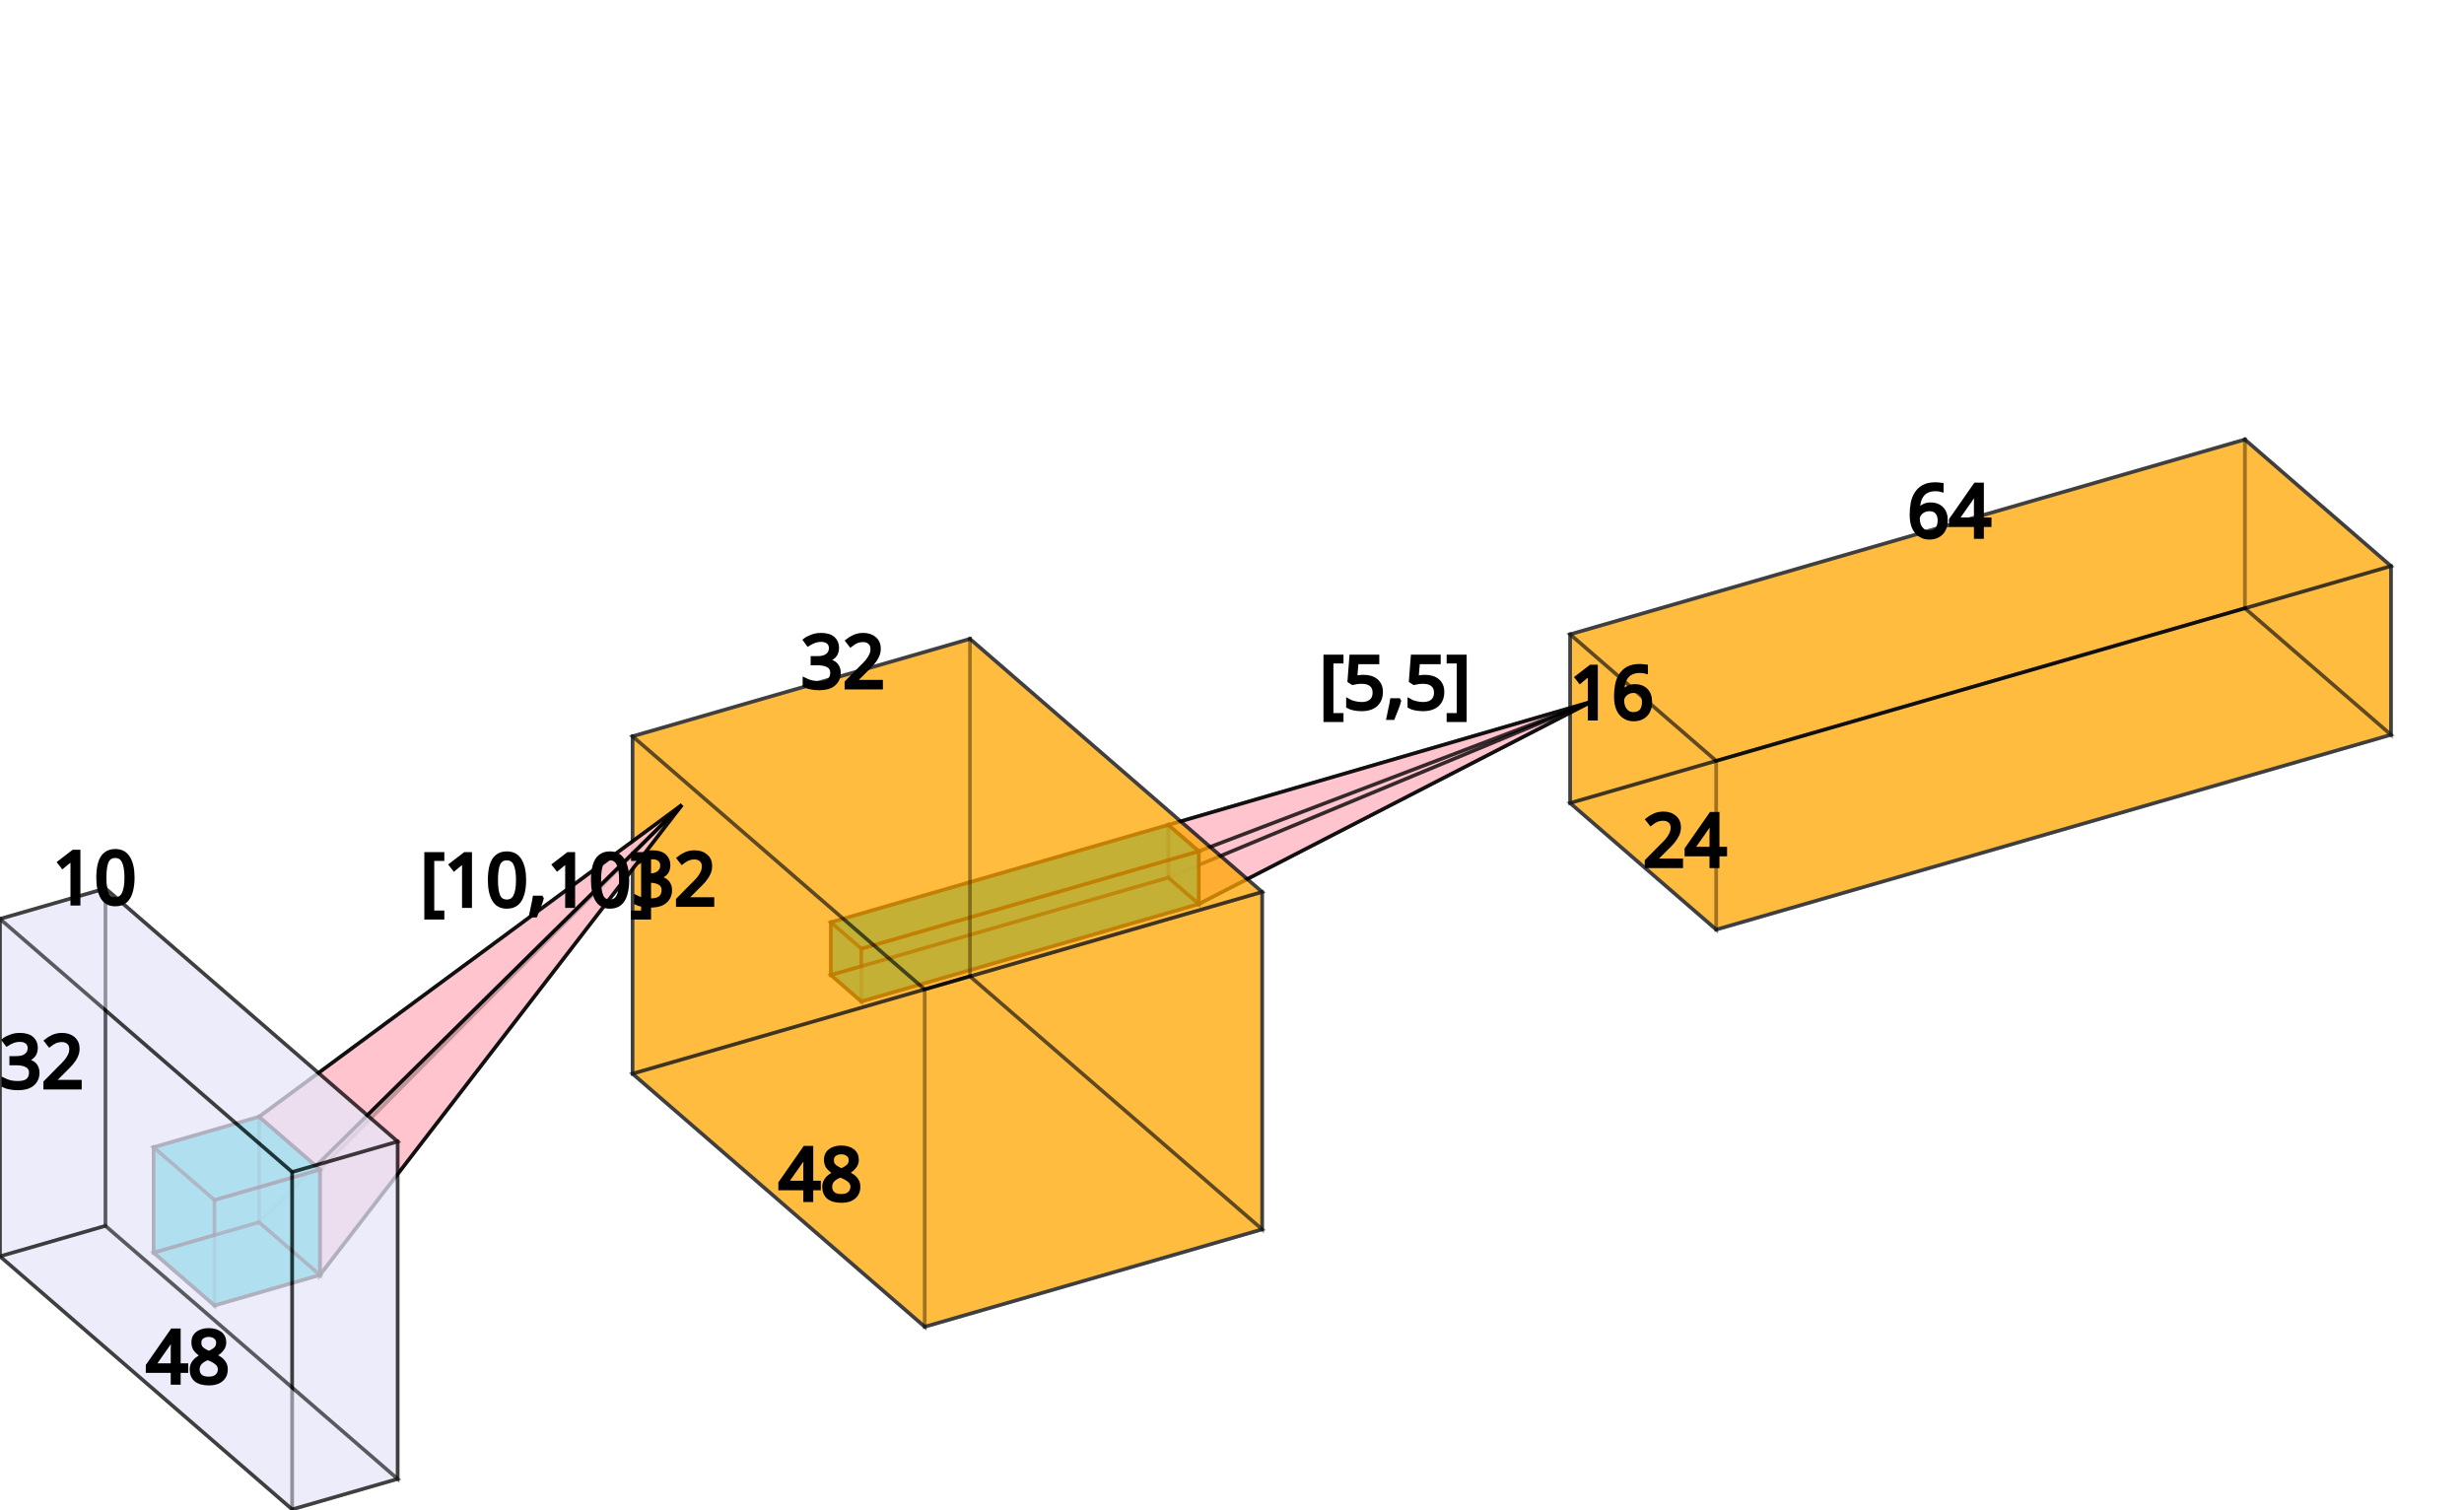
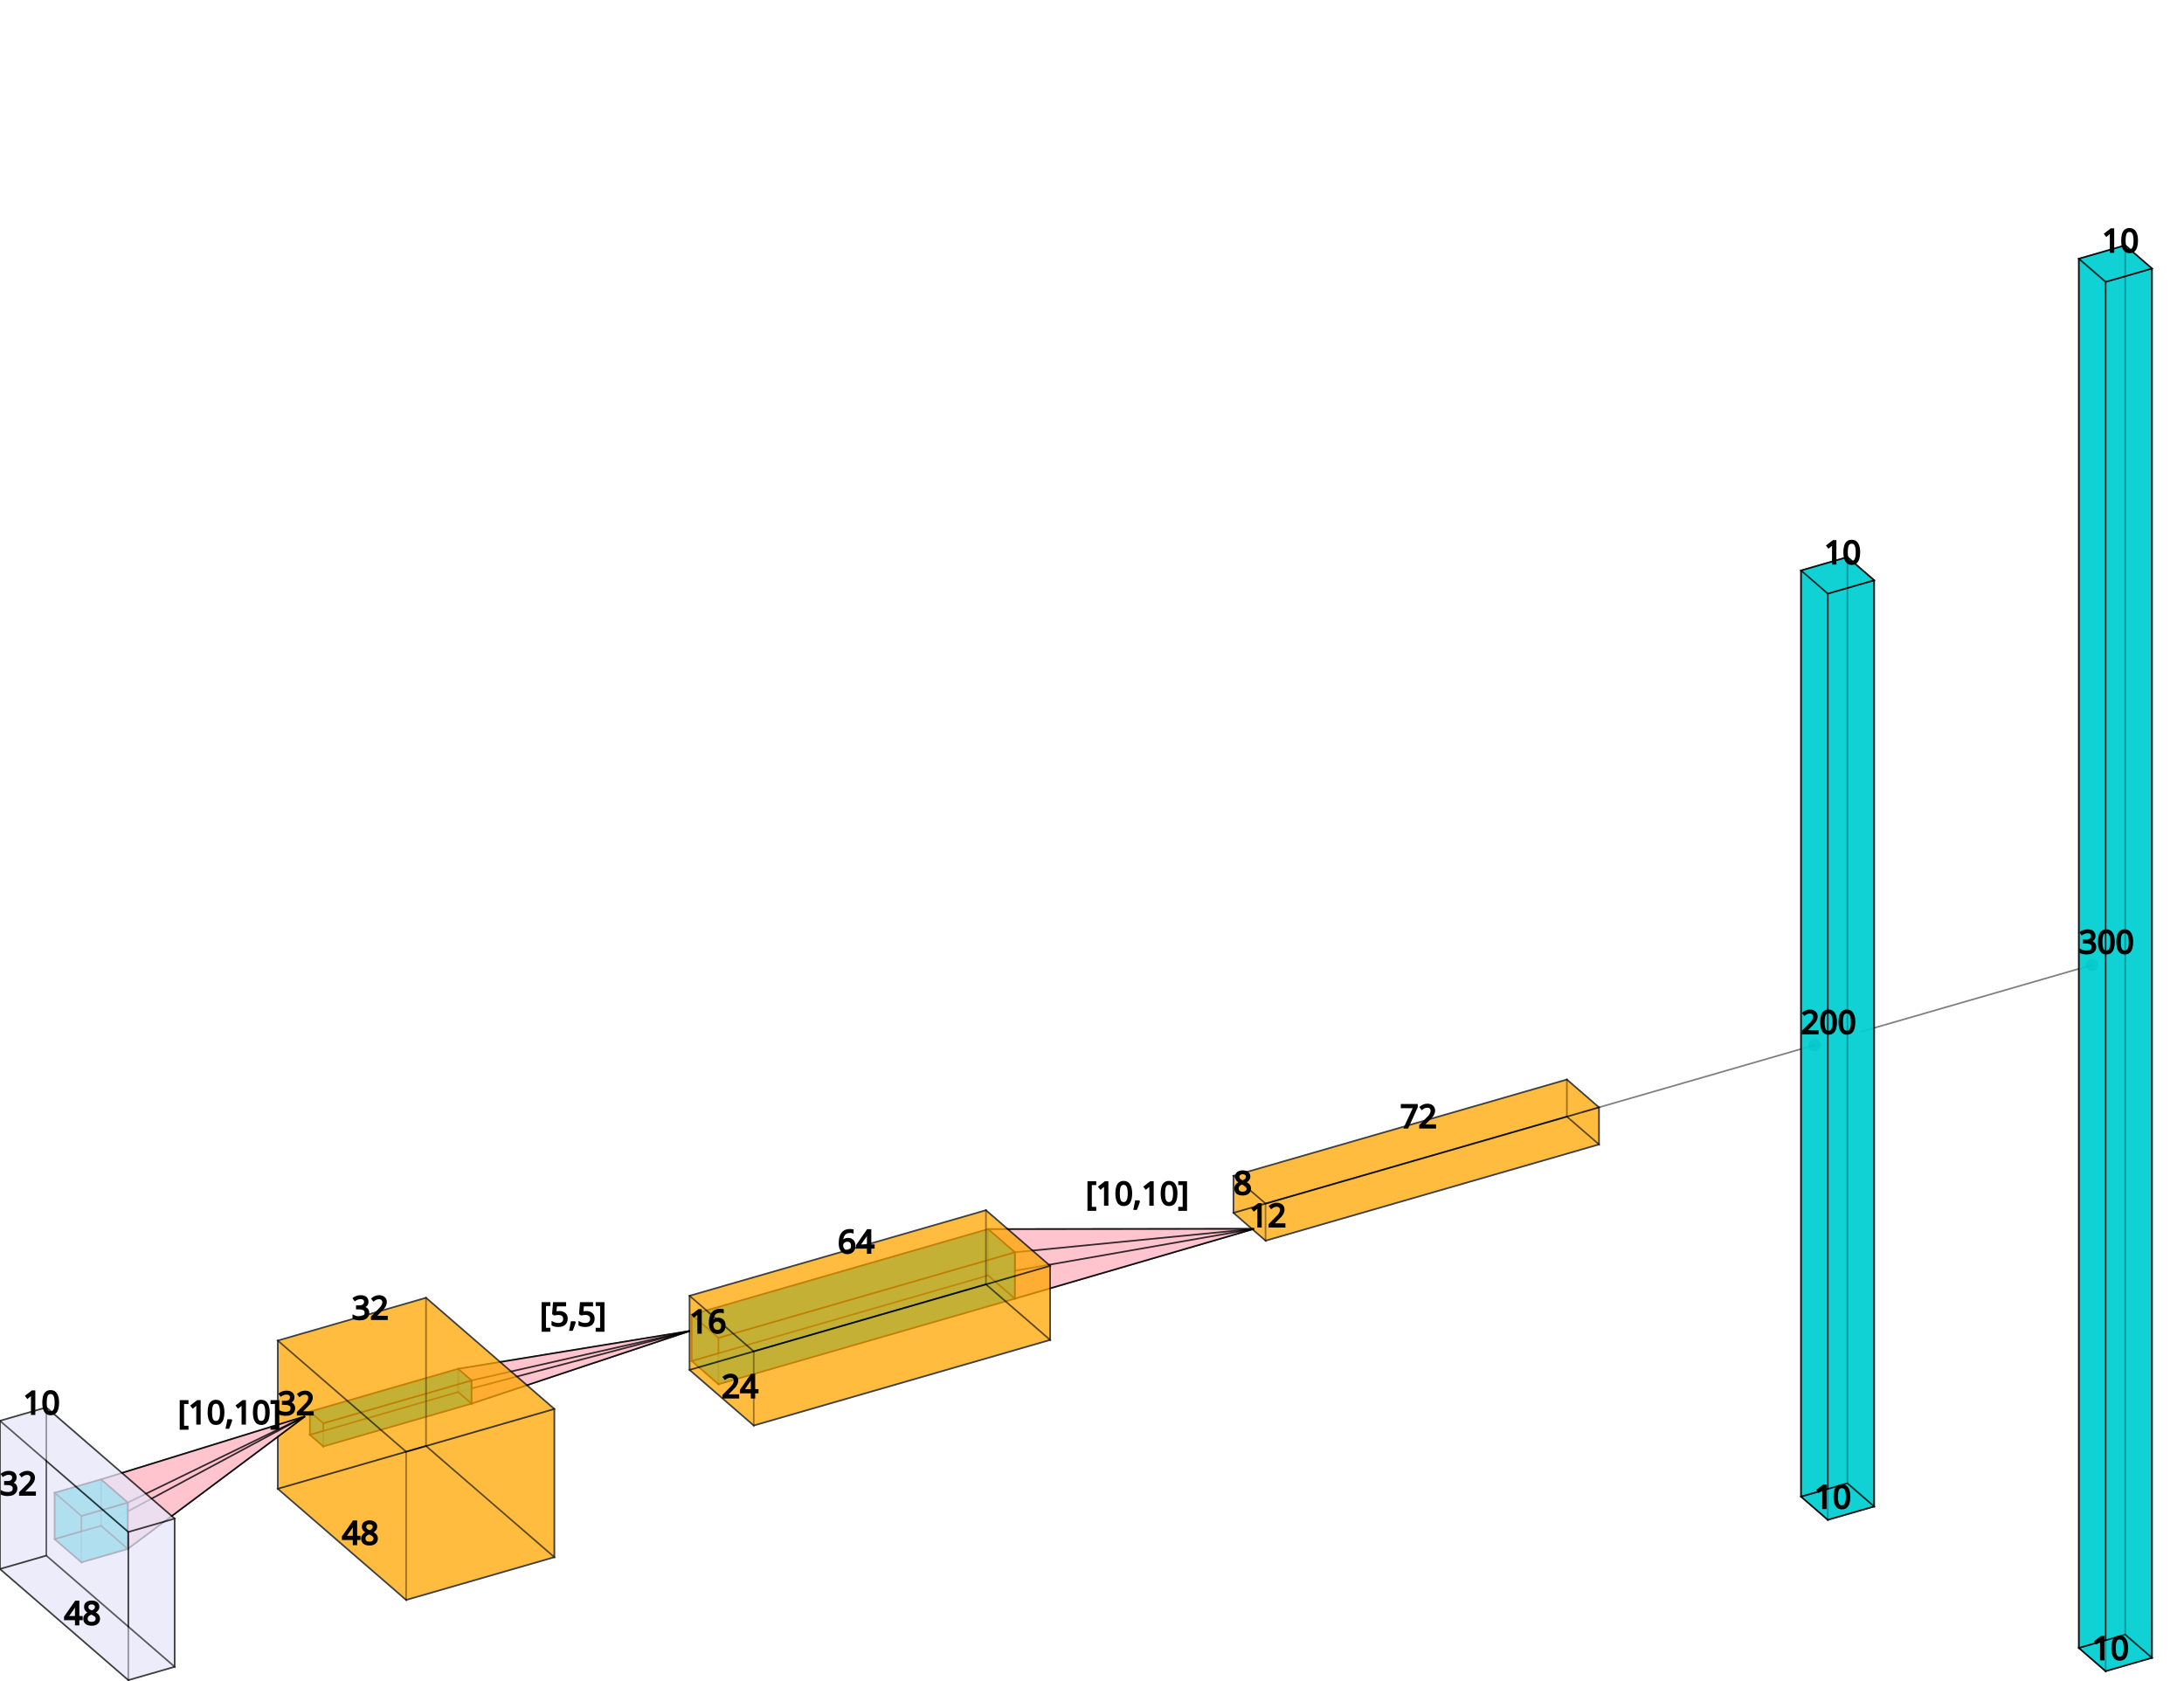
- <svg xmlns="http://www.w3.org/2000/svg" width="100%" height="100%" viewBox="-101.201 -77.329 202.401 123.978">
+ <svg xmlns="http://www.w3.org/2000/svg" width="100%" height="100%" viewBox="-205.99 -237.304 408.479 314.204">
  <g stroke="black" stroke-width="0.3">
-     <path opacity="0.5" fill="orange" d="M83.201 -41.224 L95.201 -30.831 L95.201 -16.975 L83.201 -27.367 L83.201 -41.224" stroke-linecap="square" />
-     <path opacity="0.5" fill="orange" d="M27.775 -25.224 L39.775 -14.831 L39.775 -0.975 L27.775 -11.367 L27.775 -25.224" stroke-linecap="square" />
-     <path opacity="0.5" fill="orange" d="M83.201 -41.224 L27.775 -25.224 L27.775 -11.367 L83.201 -27.367 L83.201 -41.224" stroke-linecap="square" />
-     <path opacity="0.5" fill="orange" d="M95.201 -30.831 L39.775 -14.831 L39.775 -0.975 L95.201 -16.975 L95.201 -30.831" stroke-linecap="square" />
-     <path opacity="0.5" fill="orange" d="M83.201 -41.224 L95.201 -30.831 L39.775 -14.831 L27.775 -25.224 L83.201 -41.224" stroke-linecap="square" />
-     <path opacity="0.5" fill="orange" d="M83.201 -27.367 L95.201 -16.975 L39.775 -0.975 L27.775 -11.367 L83.201 -27.367" stroke-linecap="square" />
-     <text style="fill:black;font-family:calibri;font-size:6" x="27.775" y="-18.296">16</text>
-     <text style="fill:black;font-family:calibri;font-size:6" x="33.775" y="-6.171">24</text>
-     <text style="fill:black;font-family:calibri;font-size:6" x="55.488" y="-33.224">64</text>
-     <path opacity="0.75" fill="pink" d="M-5.234 -9.569 L-2.734 -7.404 L29.507 -19.684 L-5.234 -9.569" />
-     <path opacity="0.75" fill="pink" d="M-5.234 -9.569 L-5.234 -5.239 L29.507 -19.684 L-5.234 -9.569" />
-     <path opacity="0.75" fill="pink" d="M-2.734 -7.404 L-2.734 -3.073 L29.507 -19.684 L-2.734 -7.404" />
-     <path opacity="0.75" fill="pink" d="M-5.234 -5.239 L-2.734 -3.073 L29.507 -19.684 L-5.234 -5.239" />
-     <text style="fill:black;font-family:calibri;font-size:6" x="7.179" y="-19.126">[5,5]</text>
-     <path opacity="0.75" fill="darkturquoise" d="M-5.234 -9.569 L-2.734 -7.404 L-2.734 -3.073 L-5.234 -5.239 L-5.234 -9.569" stroke-linecap="square" />
-     <path opacity="0.75" fill="darkturquoise" d="M-32.947 -1.569 L-30.447 0.596 L-30.447 4.927 L-32.947 2.761 L-32.947 -1.569" stroke-linecap="square" />
-     <path opacity="0.75" fill="darkturquoise" d="M-5.234 -9.569 L-32.947 -1.569 L-32.947 2.761 L-5.234 -5.239 L-5.234 -9.569" stroke-linecap="square" />
-     <path opacity="0.75" fill="darkturquoise" d="M-2.734 -7.404 L-30.447 0.596 L-30.447 4.927 L-2.734 -3.073 L-2.734 -7.404" stroke-linecap="square" />
-     <path opacity="0.75" fill="darkturquoise" d="M-5.234 -9.569 L-2.734 -7.404 L-30.447 0.596 L-32.947 -1.569 L-5.234 -9.569" stroke-linecap="square" />
-     <path opacity="0.75" fill="darkturquoise" d="M-5.234 -5.239 L-2.734 -3.073 L-30.447 4.927 L-32.947 2.761 L-5.234 -5.239" stroke-linecap="square" />
-     <path opacity="0.5" fill="orange" d="M-21.526 -24.848 L2.474 -4.063 L2.474 23.649 L-21.526 2.865 L-21.526 -24.848" stroke-linecap="square" />
-     <path opacity="0.5" fill="orange" d="M-49.239 -16.848 L-25.239 3.937 L-25.239 31.649 L-49.239 10.865 L-49.239 -16.848" stroke-linecap="square" />
-     <path opacity="0.5" fill="orange" d="M-21.526 -24.848 L-49.239 -16.848 L-49.239 10.865 L-21.526 2.865 L-21.526 -24.848" stroke-linecap="square" />
-     <path opacity="0.5" fill="orange" d="M2.474 -4.063 L-25.239 3.937 L-25.239 31.649 L2.474 23.649 L2.474 -4.063" stroke-linecap="square" />
-     <path opacity="0.5" fill="orange" d="M-21.526 -24.848 L2.474 -4.063 L-25.239 3.937 L-49.239 -16.848 L-21.526 -24.848" stroke-linecap="square" />
-     <path opacity="0.5" fill="orange" d="M-21.526 2.865 L2.474 23.649 L-25.239 31.649 L-49.239 10.865 L-21.526 2.865" stroke-linecap="square" />
-     <text style="fill:black;font-family:calibri;font-size:6" x="-49.239" y="-2.992">32</text>
-     <text style="fill:black;font-family:calibri;font-size:6" x="-37.239" y="21.257">48</text>
-     <text style="fill:black;font-family:calibri;font-size:6" x="-35.383" y="-20.848">32</text>
-     <path opacity="0.75" fill="pink" d="M-79.923 14.407 L-74.923 18.737 L-45.188 -11.212 L-79.923 14.407" />
-     <path opacity="0.75" fill="pink" d="M-79.923 14.407 L-79.923 23.067 L-45.188 -11.212 L-79.923 14.407" />
-     <path opacity="0.75" fill="pink" d="M-74.923 18.737 L-74.923 27.397 L-45.188 -11.212 L-74.923 18.737" />
-     <path opacity="0.75" fill="pink" d="M-79.923 23.067 L-74.923 27.397 L-45.188 -11.212 L-79.923 23.067" />
-     <text style="fill:black;font-family:calibri;font-size:6" x="-66.678" y="-2.903">[10,10]</text>
-     <path opacity="0.75" fill="darkturquoise" d="M-79.923 14.407 L-74.923 18.737 L-74.923 27.397 L-79.923 23.067 L-79.923 14.407" stroke-linecap="square" />
-     <path opacity="0.75" fill="darkturquoise" d="M-88.583 16.907 L-83.583 21.237 L-83.583 29.897 L-88.583 25.567 L-88.583 16.907" stroke-linecap="square" />
-     <path opacity="0.75" fill="darkturquoise" d="M-79.923 14.407 L-88.583 16.907 L-88.583 25.567 L-79.923 23.067 L-79.923 14.407" stroke-linecap="square" />
-     <path opacity="0.75" fill="darkturquoise" d="M-74.923 18.737 L-83.583 21.237 L-83.583 29.897 L-74.923 27.397 L-74.923 18.737" stroke-linecap="square" />
-     <path opacity="0.75" fill="darkturquoise" d="M-79.923 14.407 L-74.923 18.737 L-83.583 21.237 L-88.583 16.907 L-79.923 14.407" stroke-linecap="square" />
-     <path opacity="0.75" fill="darkturquoise" d="M-79.923 23.067 L-74.923 27.397 L-83.583 29.897 L-88.583 25.567 L-79.923 23.067" stroke-linecap="square" />
-     <path opacity="0.5" fill="lavender" d="M-92.54 -4.348 L-68.54 16.437 L-68.54 44.149 L-92.54 23.365 L-92.54 -4.348" stroke-linecap="square" />
-     <path opacity="0.5" fill="lavender" d="M-101.201 -1.848 L-77.201 18.937 L-77.201 46.649 L-101.201 25.865 L-101.201 -1.848" stroke-linecap="square" />
-     <path opacity="0.5" fill="lavender" d="M-92.54 -4.348 L-101.201 -1.848 L-101.201 25.865 L-92.54 23.365 L-92.54 -4.348" stroke-linecap="square" />
-     <path opacity="0.5" fill="lavender" d="M-68.54 16.437 L-77.201 18.937 L-77.201 46.649 L-68.54 44.149 L-68.54 16.437" stroke-linecap="square" />
-     <path opacity="0.5" fill="lavender" d="M-92.54 -4.348 L-68.54 16.437 L-77.201 18.937 L-101.201 -1.848 L-92.54 -4.348" stroke-linecap="square" />
-     <path opacity="0.5" fill="lavender" d="M-92.54 23.365 L-68.54 44.149 L-77.201 46.649 L-101.201 25.865 L-92.54 23.365" stroke-linecap="square" />
-     <text style="fill:black;font-family:calibri;font-size:6" x="-101.201" y="12.008">32</text>
-     <text style="fill:black;font-family:calibri;font-size:6" x="-89.201" y="36.257">48</text>
-     <text style="fill:black;font-family:calibri;font-size:6" x="-96.87" y="-3.098">10</text>
+     <path opacity="0.5" stroke="black" d="M142.028 -44.349 L185.329 -56.849" stroke-linecap="square" />
+     <circle opacity="0.5" cx="185.329" cy="-56.849" r="1" fill="black" />
+     <path opacity="0.75" fill="darkturquoise" d="M191.49 -191.418 L196.49 -187.088 L196.49 72.72 L191.49 68.389 L191.49 -191.418" stroke-linecap="square" />
+     <path opacity="0.75" fill="darkturquoise" d="M182.829 -188.918 L187.829 -184.588 L187.829 75.22 L182.829 70.889 L182.829 -188.918" stroke-linecap="square" />
+     <path opacity="0.75" fill="darkturquoise" d="M191.49 -191.418 L182.829 -188.918 L182.829 70.889 L191.49 68.389 L191.49 -191.418" stroke-linecap="square" />
+     <path opacity="0.75" fill="darkturquoise" d="M196.49 -187.088 L187.829 -184.588 L187.829 75.22 L196.49 72.72 L196.49 -187.088" stroke-linecap="square" />
+     <path opacity="0.75" fill="darkturquoise" d="M191.49 -191.418 L196.49 -187.088 L187.829 -184.588 L182.829 -188.918 L191.49 -191.418" stroke-linecap="square" />
+     <path opacity="0.75" fill="darkturquoise" d="M191.49 68.389 L196.49 72.72 L187.829 75.22 L182.829 70.889 L191.49 68.389" stroke-linecap="square" />
+     <text style="fill:black;font-family:calibri;font-size:6" x="182.829" y="-59.014">300</text>
+     <text style="fill:black;font-family:calibri;font-size:6" x="185.329" y="73.054">10</text>
+     <text style="fill:black;font-family:calibri;font-size:6" x="187.16" y="-190.168">10</text>
+     <path opacity="0.5" stroke="black" d="M90.067 -29.349 L133.368 -41.849" stroke-linecap="square" />
+     <circle opacity="0.5" cx="133.368" cy="-41.849" r="1" fill="black" />
+     <path opacity="0.75" fill="darkturquoise" d="M139.528 -133.117 L144.528 -128.787 L144.528 44.418 L139.528 40.088 L139.528 -133.117" stroke-linecap="square" />
+     <path opacity="0.75" fill="darkturquoise" d="M130.868 -130.617 L135.868 -126.287 L135.868 46.918 L130.868 42.588 L130.868 -130.617" stroke-linecap="square" />
+     <path opacity="0.75" fill="darkturquoise" d="M139.528 -133.117 L130.868 -130.617 L130.868 42.588 L139.528 40.088 L139.528 -133.117" stroke-linecap="square" />
+     <path opacity="0.75" fill="darkturquoise" d="M144.528 -128.787 L135.868 -126.287 L135.868 46.918 L144.528 44.418 L144.528 -128.787" stroke-linecap="square" />
+     <path opacity="0.75" fill="darkturquoise" d="M139.528 -133.117 L144.528 -128.787 L135.868 -126.287 L130.868 -130.617 L139.528 -133.117" stroke-linecap="square" />
+     <path opacity="0.75" fill="darkturquoise" d="M139.528 40.088 L144.528 44.418 L135.868 46.918 L130.868 42.588 L139.528 40.088" stroke-linecap="square" />
+     <text style="fill:black;font-family:calibri;font-size:6" x="130.868" y="-44.014">200</text>
+     <text style="fill:black;font-family:calibri;font-size:6" x="133.368" y="44.753">10</text>
+     <text style="fill:black;font-family:calibri;font-size:6" x="135.198" y="-131.867">10</text>
+     <path opacity="0.5" fill="orange" d="M87.067 -35.412 L93.067 -30.215 L93.067 -23.287 L87.067 -28.483 L87.067 -35.412" stroke-linecap="square" />
+     <path opacity="0.5" fill="orange" d="M24.713 -17.412 L30.713 -12.215 L30.713 -5.287 L24.713 -10.483 L24.713 -17.412" stroke-linecap="square" />
+     <path opacity="0.5" fill="orange" d="M87.067 -35.412 L24.713 -17.412 L24.713 -10.483 L87.067 -28.483 L87.067 -35.412" stroke-linecap="square" />
+     <path opacity="0.5" fill="orange" d="M93.067 -30.215 L30.713 -12.215 L30.713 -5.287 L93.067 -23.287 L93.067 -30.215" stroke-linecap="square" />
+     <path opacity="0.5" fill="orange" d="M87.067 -35.412 L93.067 -30.215 L30.713 -12.215 L24.713 -17.412 L87.067 -35.412" stroke-linecap="square" />
+     <path opacity="0.5" fill="orange" d="M87.067 -28.483 L93.067 -23.287 L30.713 -5.287 L24.713 -10.483 L87.067 -28.483" stroke-linecap="square" />
+     <text style="fill:black;font-family:calibri;font-size:6" x="24.713" y="-13.947">8</text>
+     <text style="fill:black;font-family:calibri;font-size:6" x="27.713" y="-7.885">12</text>
+     <text style="fill:black;font-family:calibri;font-size:6" x="55.89" y="-26.412">72</text>
+     <path opacity="0.75" fill="pink" d="M-21.185 -7.443 L-16.185 -3.113 L28.564 -7.495 L-21.185 -7.443" />
+     <path opacity="0.75" fill="pink" d="M-21.185 -7.443 L-21.185 1.217 L28.564 -7.495 L-21.185 -7.443" />
+     <path opacity="0.75" fill="pink" d="M-16.185 -3.113 L-16.185 5.547 L28.564 -7.495 L-16.185 -3.113" />
+     <path opacity="0.75" fill="pink" d="M-21.185 1.217 L-16.185 5.547 L28.564 -7.495 L-21.185 1.217" />
+     <text style="fill:black;font-family:calibri;font-size:6" x="-2.935" y="-11.969">[10,10]</text>
+     <path opacity="0.75" fill="darkturquoise" d="M-21.185 -7.443 L-16.185 -3.113 L-16.185 5.547 L-21.185 1.217 L-21.185 -7.443" stroke-linecap="square" />
+     <path opacity="0.75" fill="darkturquoise" d="M-76.611 8.557 L-71.611 12.887 L-71.611 21.547 L-76.611 17.217 L-76.611 8.557" stroke-linecap="square" />
+     <path opacity="0.75" fill="darkturquoise" d="M-21.185 -7.443 L-76.611 8.557 L-76.611 17.217 L-21.185 1.217 L-21.185 -7.443" stroke-linecap="square" />
+     <path opacity="0.75" fill="darkturquoise" d="M-16.185 -3.113 L-71.611 12.887 L-71.611 21.547 L-16.185 5.547 L-16.185 -3.113" stroke-linecap="square" />
+     <path opacity="0.75" fill="darkturquoise" d="M-21.185 -7.443 L-16.185 -3.113 L-71.611 12.887 L-76.611 8.557 L-21.185 -7.443" stroke-linecap="square" />
+     <path opacity="0.75" fill="darkturquoise" d="M-21.185 1.217 L-16.185 5.547 L-71.611 21.547 L-76.611 17.217 L-21.185 1.217" stroke-linecap="square" />
+     <path opacity="0.5" fill="orange" d="M-21.588 -10.974 L-9.588 -0.581 L-9.588 13.275 L-21.588 2.883 L-21.588 -10.974" stroke-linecap="square" />
+     <path opacity="0.5" fill="orange" d="M-77.014 5.026 L-65.014 15.419 L-65.014 29.275 L-77.014 18.883 L-77.014 5.026" stroke-linecap="square" />
+     <path opacity="0.5" fill="orange" d="M-21.588 -10.974 L-77.014 5.026 L-77.014 18.883 L-21.588 2.883 L-21.588 -10.974" stroke-linecap="square" />
+     <path opacity="0.5" fill="orange" d="M-9.588 -0.581 L-65.014 15.419 L-65.014 29.275 L-9.588 13.275 L-9.588 -0.581" stroke-linecap="square" />
+     <path opacity="0.5" fill="orange" d="M-21.588 -10.974 L-9.588 -0.581 L-65.014 15.419 L-77.014 5.026 L-21.588 -10.974" stroke-linecap="square" />
+     <path opacity="0.5" fill="orange" d="M-21.588 2.883 L-9.588 13.275 L-65.014 29.275 L-77.014 18.883 L-21.588 2.883" stroke-linecap="square" />
+     <text style="fill:black;font-family:calibri;font-size:6" x="-77.014" y="11.954">16</text>
+     <text style="fill:black;font-family:calibri;font-size:6" x="-71.014" y="24.079">24</text>
+     <text style="fill:black;font-family:calibri;font-size:6" x="-49.301" y="-2.974">64</text>
+     <path opacity="0.75" fill="pink" d="M-120.309 18.689 L-117.809 20.854 L-76.961 11.599 L-120.309 18.689" />
+     <path opacity="0.75" fill="pink" d="M-120.309 18.689 L-120.309 23.019 L-76.961 11.599 L-120.309 18.689" />
+     <path opacity="0.75" fill="pink" d="M-117.809 20.854 L-117.809 25.184 L-76.961 11.599 L-117.809 20.854" />
+     <path opacity="0.75" fill="pink" d="M-120.309 23.019 L-117.809 25.184 L-76.961 11.599 L-120.309 23.019" />
+     <text style="fill:black;font-family:calibri;font-size:6" x="-105.026" y="10.644">[5,5]</text>
+     <path opacity="0.75" fill="darkturquoise" d="M-120.309 18.689 L-117.809 20.854 L-117.809 25.184 L-120.309 23.019 L-120.309 18.689" stroke-linecap="square" />
+     <path opacity="0.75" fill="darkturquoise" d="M-148.022 26.689 L-145.522 28.854 L-145.522 33.184 L-148.022 31.019 L-148.022 26.689" stroke-linecap="square" />
+     <path opacity="0.75" fill="darkturquoise" d="M-120.309 18.689 L-148.022 26.689 L-148.022 31.019 L-120.309 23.019 L-120.309 18.689" stroke-linecap="square" />
+     <path opacity="0.75" fill="darkturquoise" d="M-117.809 20.854 L-145.522 28.854 L-145.522 33.184 L-117.809 25.184 L-117.809 20.854" stroke-linecap="square" />
+     <path opacity="0.75" fill="darkturquoise" d="M-120.309 18.689 L-117.809 20.854 L-145.522 28.854 L-148.022 26.689 L-120.309 18.689" stroke-linecap="square" />
+     <path opacity="0.75" fill="darkturquoise" d="M-120.309 23.019 L-117.809 25.184 L-145.522 33.184 L-148.022 31.019 L-120.309 23.019" stroke-linecap="square" />
+     <path opacity="0.5" fill="orange" d="M-126.315 5.402 L-102.315 26.187 L-102.315 53.899 L-126.315 33.115 L-126.315 5.402" stroke-linecap="square" />
+     <path opacity="0.5" fill="orange" d="M-154.028 13.402 L-130.028 34.187 L-130.028 61.899 L-154.028 41.115 L-154.028 13.402" stroke-linecap="square" />
+     <path opacity="0.5" fill="orange" d="M-126.315 5.402 L-154.028 13.402 L-154.028 41.115 L-126.315 33.115 L-126.315 5.402" stroke-linecap="square" />
+     <path opacity="0.5" fill="orange" d="M-102.315 26.187 L-130.028 34.187 L-130.028 61.899 L-102.315 53.899 L-102.315 26.187" stroke-linecap="square" />
+     <path opacity="0.5" fill="orange" d="M-126.315 5.402 L-102.315 26.187 L-130.028 34.187 L-154.028 13.402 L-126.315 5.402" stroke-linecap="square" />
+     <path opacity="0.5" fill="orange" d="M-126.315 33.115 L-102.315 53.899 L-130.028 61.899 L-154.028 41.115 L-126.315 33.115" stroke-linecap="square" />
+     <text style="fill:black;font-family:calibri;font-size:6" x="-154.028" y="27.258">32</text>
+     <text style="fill:black;font-family:calibri;font-size:6" x="-142.028" y="51.507">48</text>
+     <text style="fill:black;font-family:calibri;font-size:6" x="-140.172" y="9.402">32</text>
+     <path opacity="0.75" fill="pink" d="M-187.099 39.365 L-182.099 43.695 L-148.934 27.566 L-187.099 39.365" />
+     <path opacity="0.75" fill="pink" d="M-187.099 39.365 L-187.099 48.025 L-148.934 27.566 L-187.099 39.365" />
+     <path opacity="0.75" fill="pink" d="M-182.099 43.695 L-182.099 52.355 L-148.934 27.566 L-182.099 43.695" />
+     <path opacity="0.75" fill="pink" d="M-187.099 48.025 L-182.099 52.355 L-148.934 27.566 L-187.099 48.025" />
+     <text style="fill:black;font-family:calibri;font-size:6" x="-172.711" y="28.965">[10,10]</text>
+     <path opacity="0.75" fill="darkturquoise" d="M-187.099 39.365 L-182.099 43.695 L-182.099 52.355 L-187.099 48.025 L-187.099 39.365" stroke-linecap="square" />
+     <path opacity="0.75" fill="darkturquoise" d="M-195.759 41.865 L-190.759 46.195 L-190.759 54.855 L-195.759 50.525 L-195.759 41.865" stroke-linecap="square" />
+     <path opacity="0.75" fill="darkturquoise" d="M-187.099 39.365 L-195.759 41.865 L-195.759 50.525 L-187.099 48.025 L-187.099 39.365" stroke-linecap="square" />
+     <path opacity="0.75" fill="darkturquoise" d="M-182.099 43.695 L-190.759 46.195 L-190.759 54.855 L-182.099 52.355 L-182.099 43.695" stroke-linecap="square" />
+     <path opacity="0.75" fill="darkturquoise" d="M-187.099 39.365 L-182.099 43.695 L-190.759 46.195 L-195.759 41.865 L-187.099 39.365" stroke-linecap="square" />
+     <path opacity="0.75" fill="darkturquoise" d="M-187.099 48.025 L-182.099 52.355 L-190.759 54.855 L-195.759 50.525 L-187.099 48.025" stroke-linecap="square" />
+     <path opacity="0.5" fill="lavender" d="M-197.329 25.902 L-173.329 46.687 L-173.329 74.399 L-197.329 53.615 L-197.329 25.902" stroke-linecap="square" />
+     <path opacity="0.5" fill="lavender" d="M-205.99 28.402 L-181.99 49.187 L-181.99 76.899 L-205.99 56.115 L-205.99 28.402" stroke-linecap="square" />
+     <path opacity="0.5" fill="lavender" d="M-197.329 25.902 L-205.99 28.402 L-205.99 56.115 L-197.329 53.615 L-197.329 25.902" stroke-linecap="square" />
+     <path opacity="0.5" fill="lavender" d="M-173.329 46.687 L-181.99 49.187 L-181.99 76.899 L-173.329 74.399 L-173.329 46.687" stroke-linecap="square" />
+     <path opacity="0.5" fill="lavender" d="M-197.329 25.902 L-173.329 46.687 L-181.99 49.187 L-205.99 28.402 L-197.329 25.902" stroke-linecap="square" />
+     <path opacity="0.5" fill="lavender" d="M-197.329 53.615 L-173.329 74.399 L-181.99 76.899 L-205.99 56.115 L-197.329 53.615" stroke-linecap="square" />
+     <text style="fill:black;font-family:calibri;font-size:6" x="-205.99" y="42.258">32</text>
+     <text style="fill:black;font-family:calibri;font-size:6" x="-193.99" y="66.507">48</text>
+     <text style="fill:black;font-family:calibri;font-size:6" x="-201.66" y="27.152">10</text>
  </g>
</svg>
